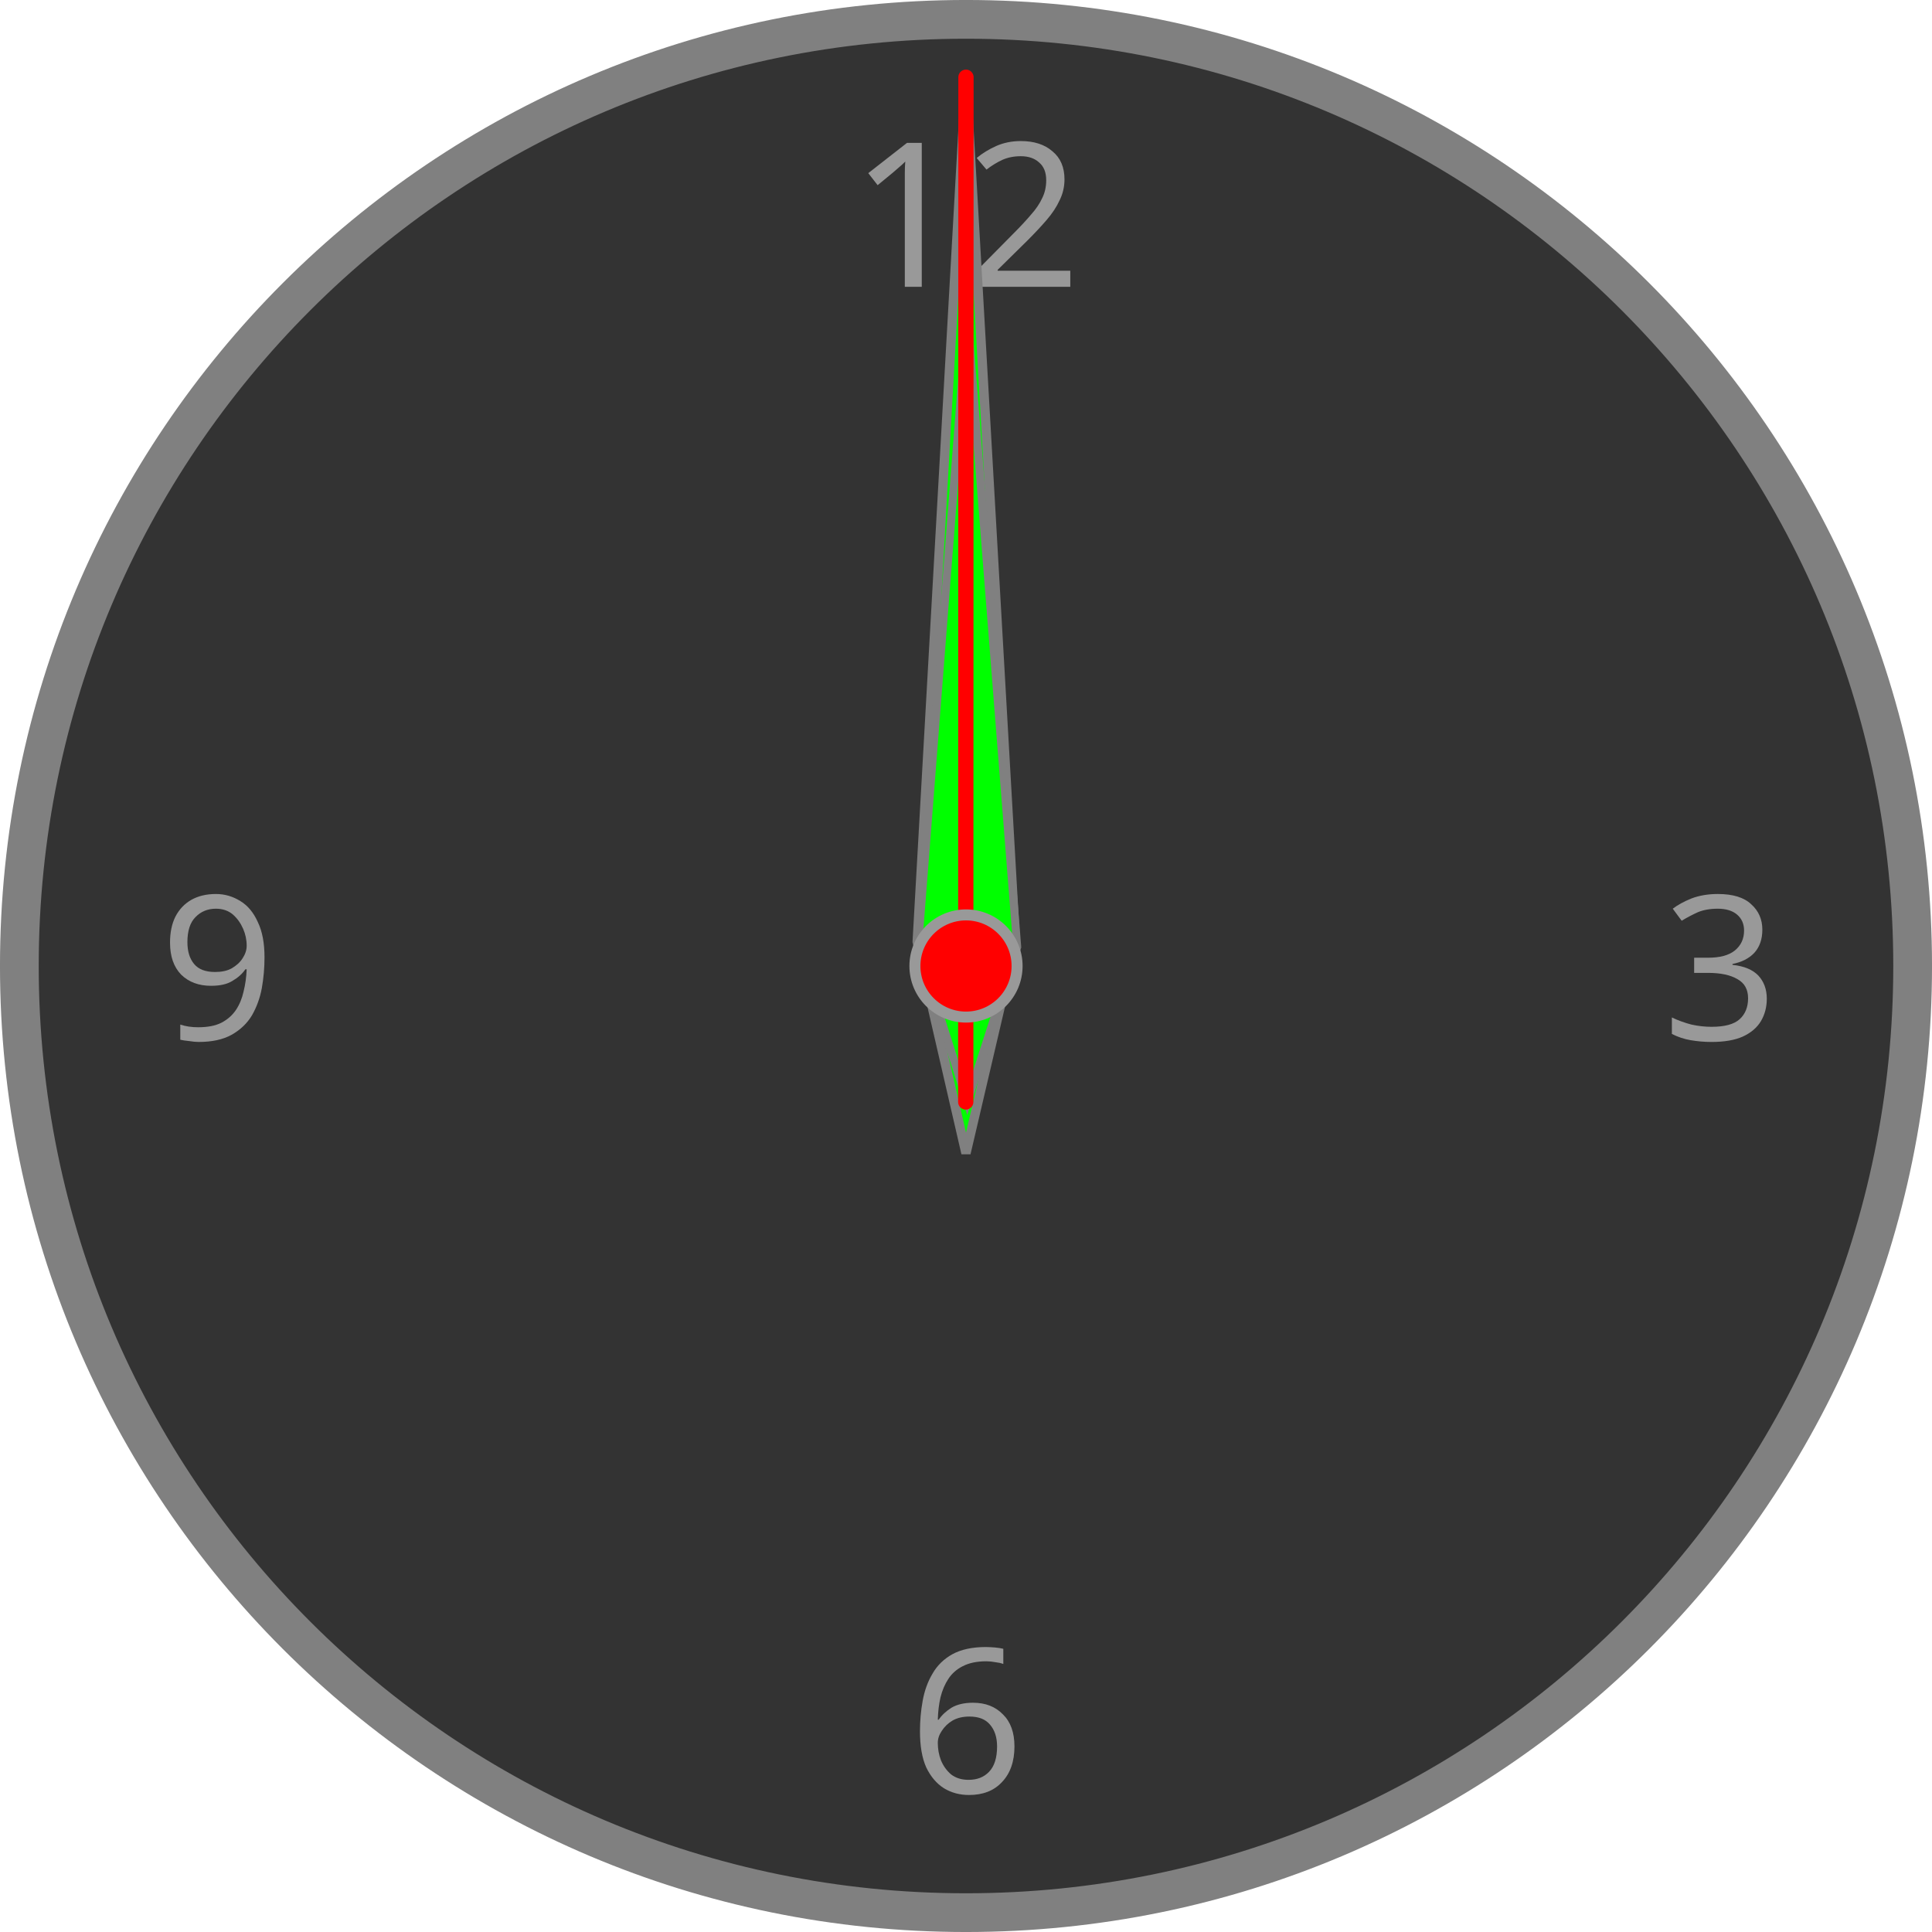
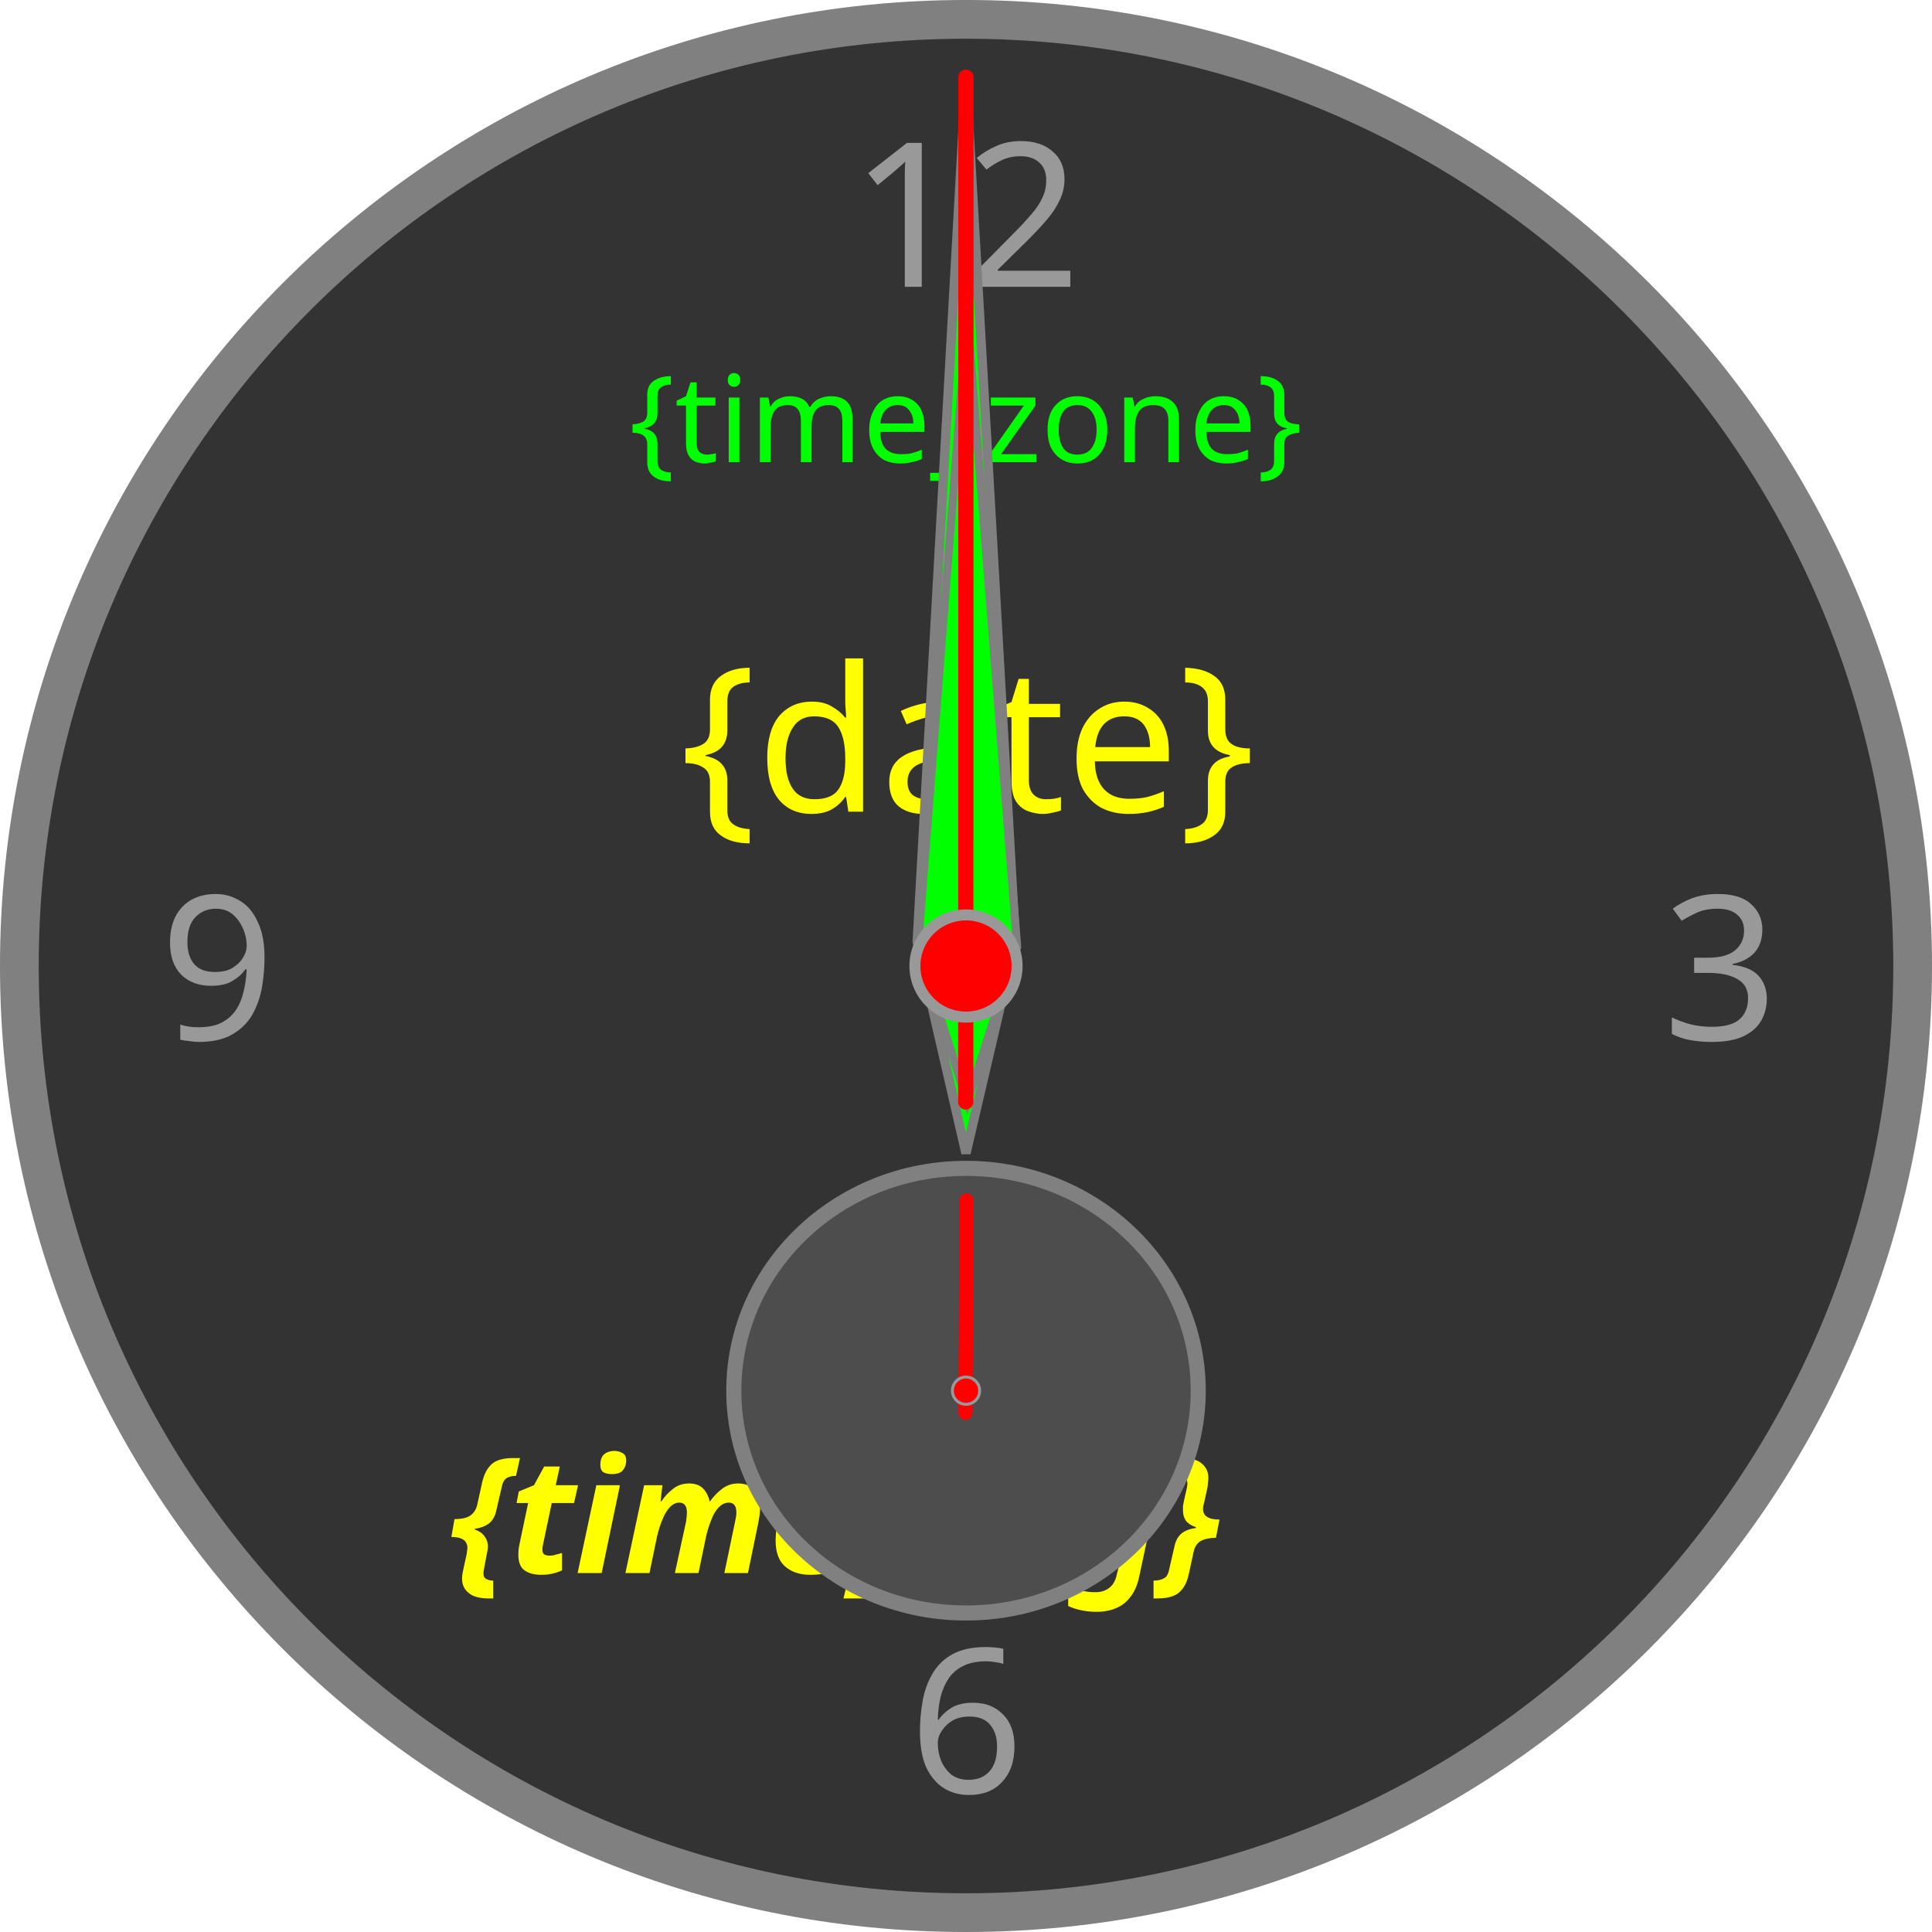
<svg xmlns="http://www.w3.org/2000/svg" width="256" height="256" viewBox="0 0 67.733 67.733" version="1.1" id="svg5">
  <defs id="defs2" />
  <g id="layer1" transform="translate(-14.7405,-13.06964)">
    <g id="g2283">
      <circle style="fill:#333333;stroke:#808080;stroke-width:1.358;stroke-dasharray:none" id="path111" cx="48.607" cy="46.936" r="33.188" />
      <g id="g2019" transform="translate(1.62233,-0.3522514)">
        <text xml:space="preserve" style="font-size:3.175px;fill:#999999;stroke:none;stroke-width:1;stroke-dasharray:none" x="42.935" y="23.475" id="text1944">
          <tspan id="tspan1942" style="font-style:normal;font-variant:normal;font-weight:normal;font-stretch:normal;font-size:7.056px;font-family:sans-serif;-inkscape-font-specification:'sans-serif, Normal';font-variant-ligatures:normal;font-variant-caps:normal;font-variant-numeric:normal;font-variant-east-asian:normal;stroke-width:1" x="42.935" y="23.475">12</tspan>
          <tspan style="font-style:normal;font-variant:normal;font-weight:normal;font-stretch:normal;font-size:7.056px;font-family:sans-serif;-inkscape-font-specification:'sans-serif, Normal';font-variant-ligatures:normal;font-variant-caps:normal;font-variant-numeric:normal;font-variant-east-asian:normal;stroke-width:1" x="42.935" y="32.294" id="tspan1950" />
          <tspan style="stroke-width:1" x="42.935" y="37.214" id="tspan1946" />
        </text>
        <text xml:space="preserve" style="font-size:3.175px;fill:#999999;stroke:none;stroke-width:1;stroke-dasharray:none" x="44.981" y="76.274" id="text1944-2">
          <tspan id="tspan1942-2" style="font-style:normal;font-variant:normal;font-weight:normal;font-stretch:normal;font-size:7.056px;font-family:sans-serif;-inkscape-font-specification:'sans-serif, Normal';font-variant-ligatures:normal;font-variant-caps:normal;font-variant-numeric:normal;font-variant-east-asian:normal;stroke-width:1" x="44.981" y="76.274">6</tspan>
          <tspan style="font-style:normal;font-variant:normal;font-weight:normal;font-stretch:normal;font-size:7.056px;font-family:sans-serif;-inkscape-font-specification:'sans-serif, Normal';font-variant-ligatures:normal;font-variant-caps:normal;font-variant-numeric:normal;font-variant-east-asian:normal;stroke-width:1" x="44.981" y="85.093" id="tspan1950-8" />
          <tspan style="stroke-width:1" x="44.981" y="90.013" id="tspan1946-9" />
        </text>
      </g>
      <g id="g2009" transform="translate(-0.1775265,-0.600016)">
        <text xml:space="preserve" style="font-style:normal;font-variant:normal;font-weight:normal;font-stretch:normal;font-size:7.056px;font-family:sans-serif;-inkscape-font-specification:'sans-serif, Normal';font-variant-ligatures:normal;font-variant-caps:normal;font-variant-numeric:normal;font-variant-east-asian:normal;fill:#999999;stroke:none;stroke-width:1;stroke-dasharray:none" x="73.217" y="50.122" id="text1999">
          <tspan id="tspan1997" style="stroke-width:1" x="73.217" y="50.122">3</tspan>
        </text>
        <text xml:space="preserve" style="font-style:normal;font-variant:normal;font-weight:normal;font-stretch:normal;font-size:7.056px;font-family:sans-serif;-inkscape-font-specification:'sans-serif, Normal';font-variant-ligatures:normal;font-variant-caps:normal;font-variant-numeric:normal;font-variant-east-asian:normal;fill:#999999;stroke:none;stroke-width:1;stroke-dasharray:none" x="20.521" y="50.122" id="text2003">
          <tspan id="tspan2001" style="stroke-width:1" x="20.521" y="50.122">9</tspan>
        </text>
      </g>
    </g>
  </g>
+   <g id="layer10" style="display:inline">
+     <text xml:space="preserve" style="font-size:7.056px;font-family:sans-serif;-inkscape-font-specification:'sans-serif, Normal';display:inline;fill:#00ff00;stroke:none;stroke-width:0.529;stroke-linecap:round" x="22.052" y="16.203" id="text480-3">
+       <tspan style="font-style:normal;font-variant:normal;font-weight:normal;font-stretch:normal;font-size:4.233px;font-family:sans-serif;-inkscape-font-specification:'sans-serif, Normal';font-variant-ligatures:normal;font-variant-caps:normal;font-variant-numeric:normal;font-variant-east-asian:normal;stroke:none;stroke-width:0.529" x="22.052" y="16.203" id="tspan572">{time_zone}</tspan>
+     </text>
+     <text xml:space="preserve" style="font-style:normal;font-variant:normal;font-weight:normal;font-stretch:normal;font-size:7.056px;font-family:sans-serif;-inkscape-font-specification:'sans-serif, Normal';font-variant-ligatures:normal;font-variant-caps:normal;font-variant-numeric:normal;font-variant-east-asian:normal;display:inline;fill:#ffff00;stroke:none;stroke-width:0.529;stroke-linecap:round" x="50%" y="55.151" id="text480-3-5-1" text-anchor="middle">
+       <tspan id="tspan2079" x="50%" y="55.151" style="font-style:italic;font-variant:normal;font-weight:bold;font-stretch:normal;font-size:5.644px;font-family:sans-serif;-inkscape-font-specification:'sans-serif, Bold Italic';font-variant-ligatures:normal;font-variant-caps:normal;font-variant-numeric:normal;font-variant-east-asian:normal">{time_dig}</tspan>
+     </text>
+     <text xml:space="preserve" style="font-size:7.056px;font-family:sans-serif;-inkscape-font-specification:'sans-serif, Normal';display:inline;fill:#ffff00;stroke:none;stroke-width:0.529;stroke-linecap:round" x="23.829" y="28.458" id="text480-3-5">
+       <tspan style="fill:#ffff00;stroke:none;stroke-width:0.529" x="23.829" y="28.458" id="tspan572-3">{date}</tspan>
+     </text>
+   </g>
+   <g id="layer6">
+     <ellipse style="display:inline;fill:#4d4d4d;stroke:#808080;stroke-width:0.529;stroke-linecap:round;stroke-opacity:1" id="path2213" cx="33.867" cy="48.755" rx="8.141" ry="7.794" />
+   </g>
+   <g id="layer7">
+     <path style="fill:#00ff00;stroke:#ff0000;stroke-width:0.495;stroke-linecap:round;stroke-dasharray:none" d="m 33.884,42.088 -0.035,7.443" id="path2587-0" />
+   </g>
+   <g id="layer8">
+     <ellipse style="display:inline;fill:#ff0000;stroke:#999999;stroke-width:0.103;stroke-dasharray:none" id="path2162-6" cx="33.867" cy="48.755" rx="0.478" ry="0.478" />
+   </g>
  <g id="layer3" transform="translate(-14.7405,-13.06964)">
    <path style="display:inline;fill:#00ff00;stroke:#808080;stroke-width:0.327;stroke-dasharray:none" d="m 48.606,15.777 -1.71,30.308 1.71,7.416 1.734,-7.416 z" id="path2504" />
  </g>
  <g id="layer2" transform="translate(-14.7405,-13.06964)">
    <path style="display:inline;fill:#00ff00;stroke:#808080;stroke-width:0.281;stroke-dasharray:none" d="m 48.651,24.064 -1.727,22.206 1.727,5.433 1.751,-5.433 z" id="path2504-3" />
  </g>
  <g id="layer4" transform="translate(-14.7405,-13.06964)">
    <path style="fill:#00ff00;stroke:#ff0000;stroke-width:0.535;stroke-linecap:round;stroke-dasharray:none" d="m 48.606,15.777 -0.008,35.926" id="path2587" />
  </g>
  <g id="layer5" style="display:inline" transform="translate(-14.7405,-13.06964)">
    <ellipse style="fill:#ff0000;stroke:#999999;stroke-width:0.386;stroke-dasharray:none" id="path2162" cx="48.607" cy="46.936" rx="1.791" ry="1.791" />
  </g>
</svg>
